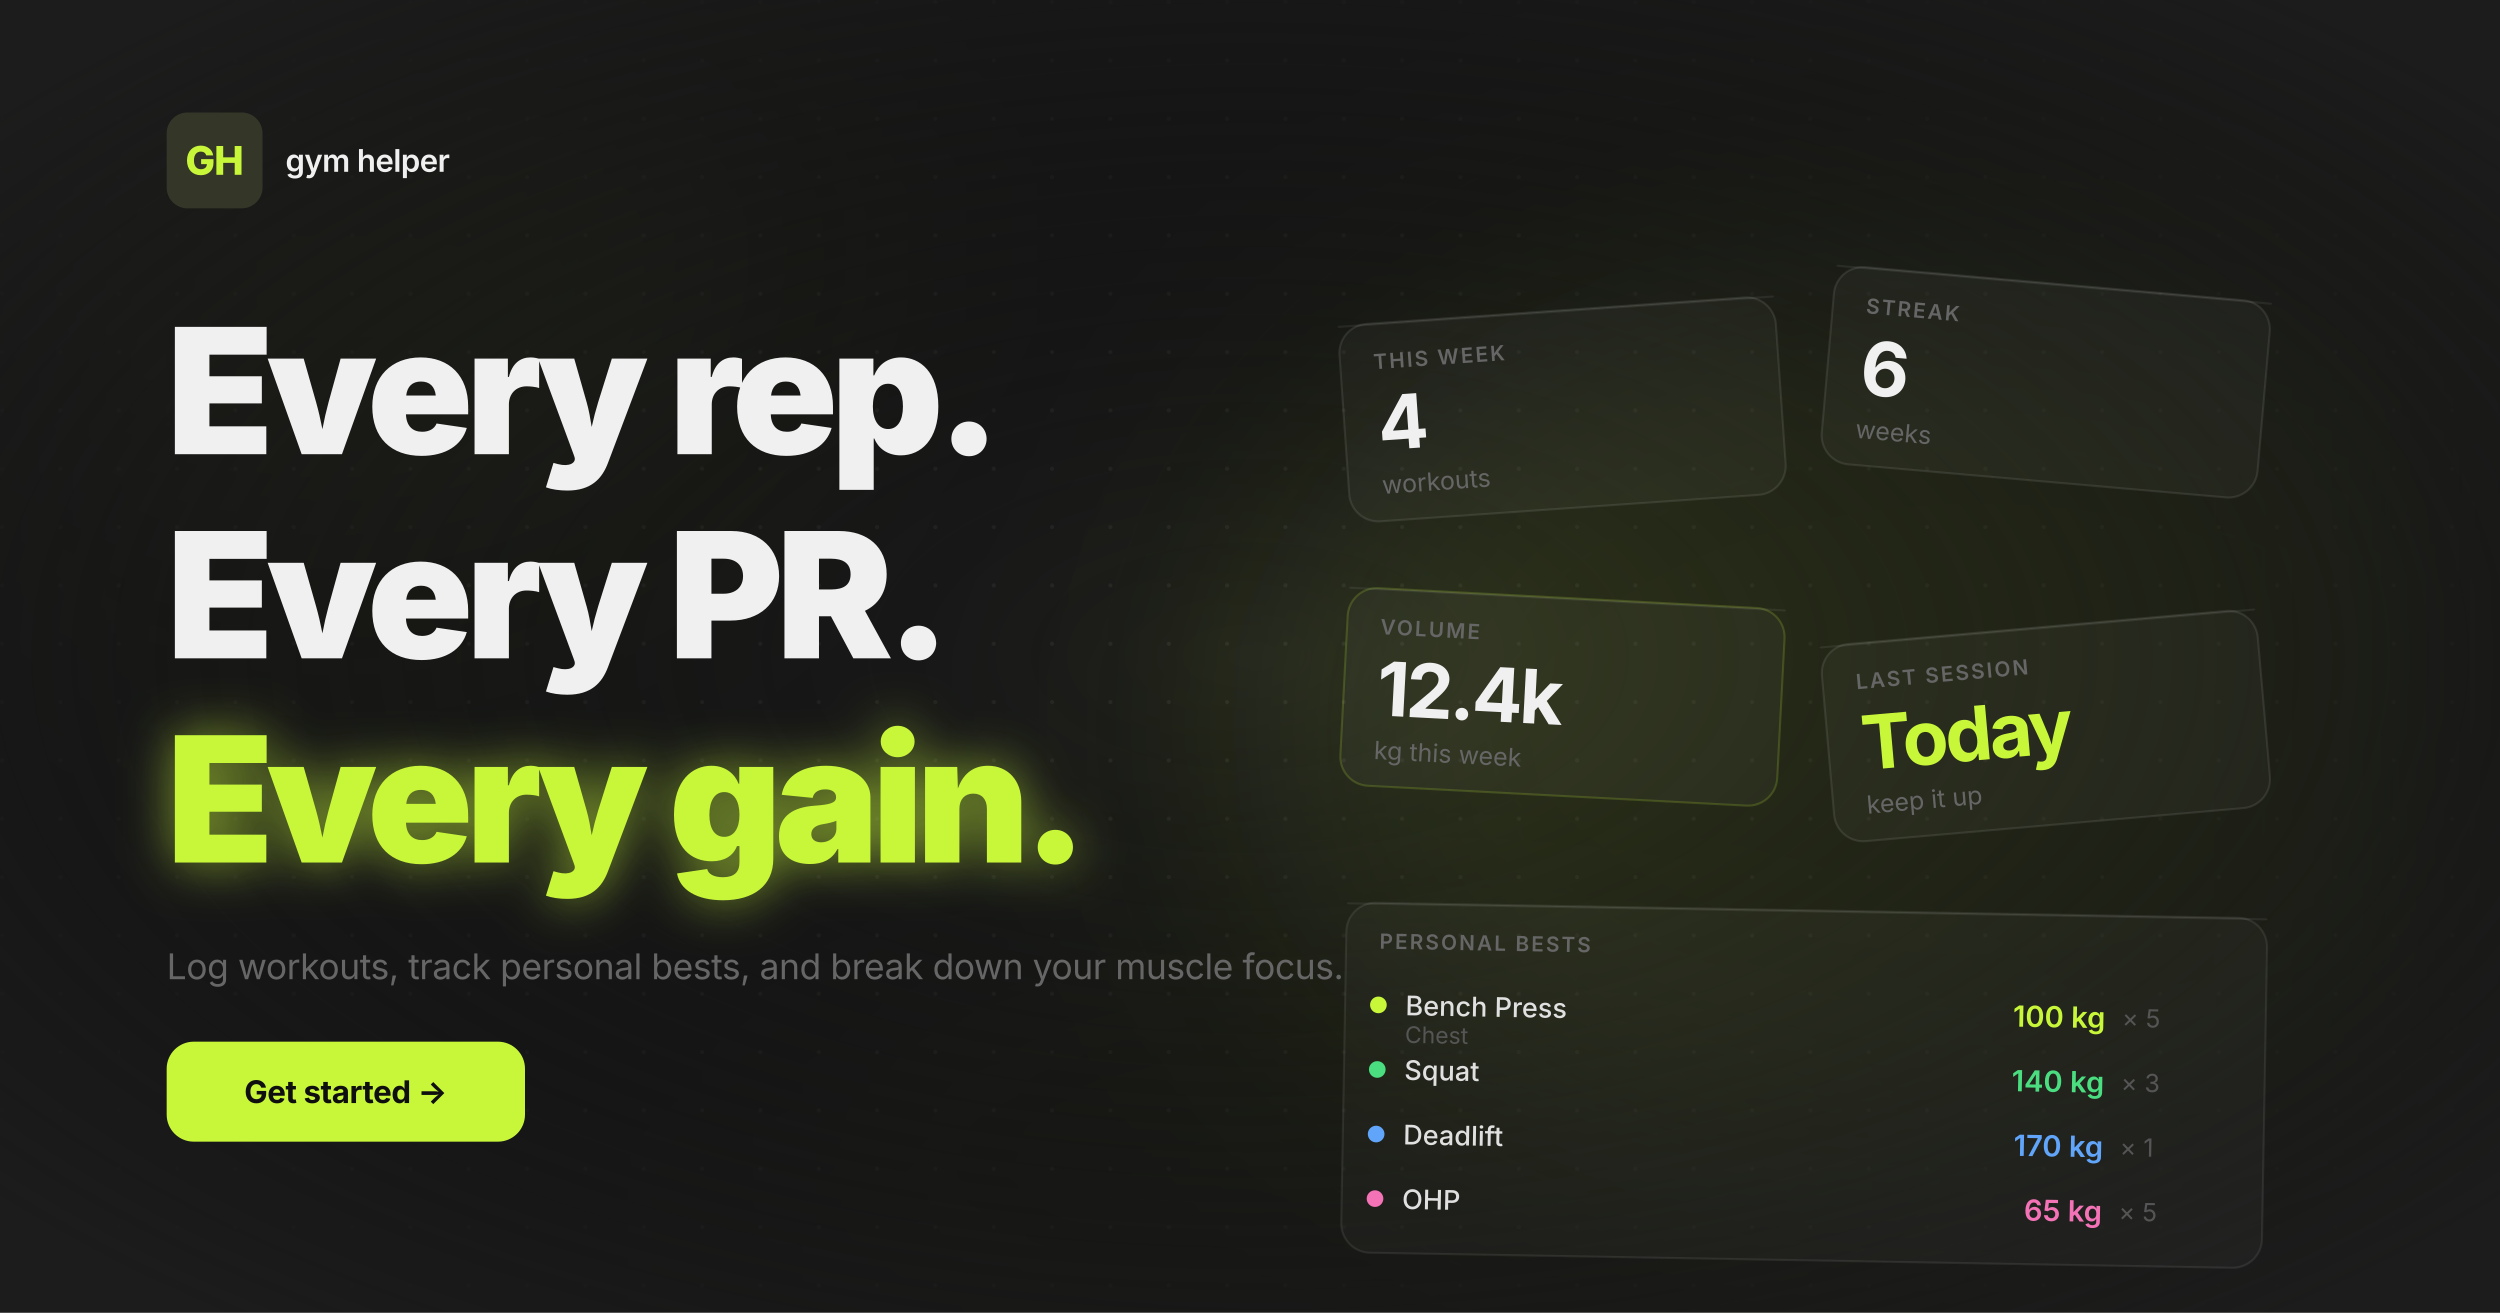
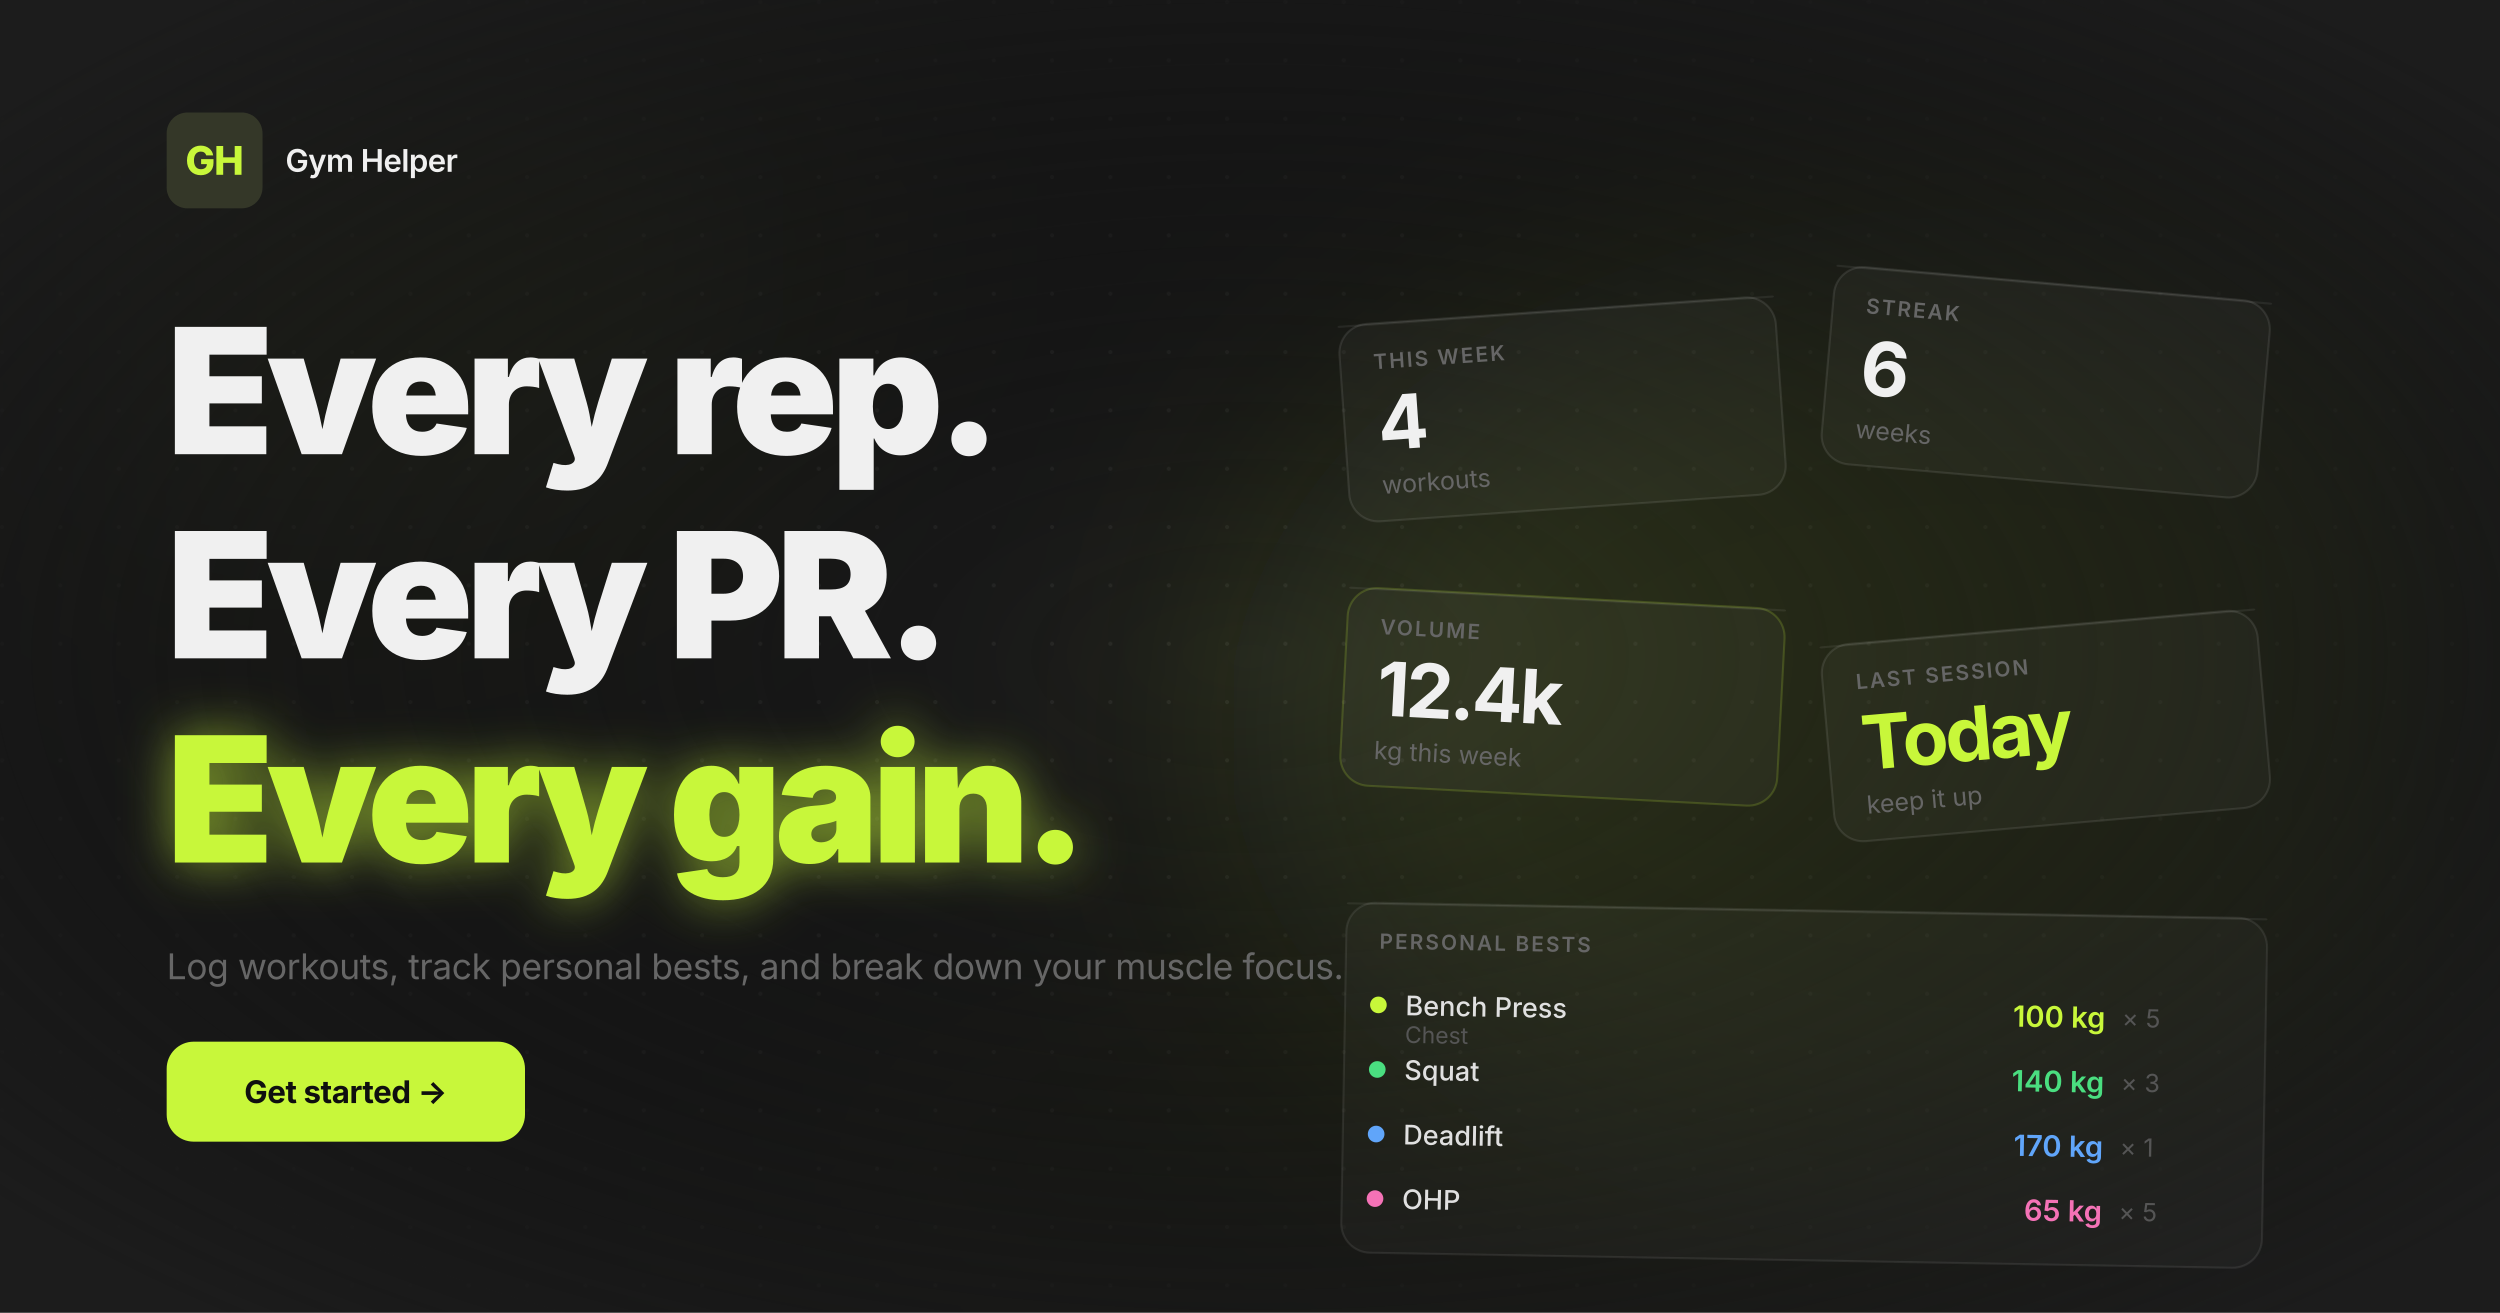
<svg xmlns="http://www.w3.org/2000/svg" viewBox="0 0 1200 630" width="1200" height="630">
  <defs>
    <filter id="blur-xl" x="-80%" y="-80%" width="260%" height="260%">
      <feGaussianBlur stdDeviation="70" />
    </filter>
    <filter id="blur-md" x="-60%" y="-60%" width="220%" height="220%">
      <feGaussianBlur stdDeviation="30" />
    </filter>
    <filter id="blur-sm" x="-40%" y="-40%" width="180%" height="180%">
      <feGaussianBlur stdDeviation="12" />
    </filter>
    <pattern id="dots" width="28" height="28" patternUnits="userSpaceOnUse">
      <circle cx="1" cy="1" r="1" fill="rgba(255,255,255,0.06)" />
    </pattern>
    <radialGradient id="vignette" cx="50%" cy="50%" r="65%">
      <stop offset="0%" stop-color="transparent" />
      <stop offset="100%" stop-color="#1c1c1c" />
    </radialGradient>
    <clipPath id="canvas">
      <rect width="1200" height="630" />
    </clipPath>
  </defs>
  <g clip-path="url(#canvas)">
    <rect width="1200" height="630" fill="#1c1c1c" />
    <rect width="1200" height="630" fill="url(#dots)" />
    <ellipse cx="950" cy="350" rx="360" ry="250" fill="rgba(200,247,58,0.13)" filter="url(#blur-xl)" />
    <ellipse cx="160" cy="120" rx="220" ry="160" fill="rgba(200,247,58,0.07)" filter="url(#blur-xl)" />
    <ellipse cx="680" cy="620" rx="300" ry="120" fill="rgba(200,247,58,0.05)" filter="url(#blur-xl)" />
    <rect width="1200" height="630" fill="url(#vignette)" />
    <rect x="80" y="54" width="46" height="46" rx="10" fill="#272727" />
    <rect x="80" y="54" width="46" height="46" rx="10" fill="rgba(200,247,58,0.08)" />
    <text x="103" y="77" font-family="Inter, system-ui, sans-serif" font-size="19" font-weight="800" fill="#c8f73a" text-anchor="middle" dominant-baseline="central" letter-spacing="-0.5">GH</text>
-     <text x="137" y="77" font-family="Inter, system-ui, sans-serif" font-size="15" font-weight="600" fill="#f0f0f0" dominant-baseline="central" letter-spacing="-0.3">gym helper</text>
+     <text x="137" y="77" font-family="Inter, system-ui, sans-serif" font-size="15" font-weight="600" fill="#f0f0f0" dominant-baseline="central" letter-spacing="-0.3">Gym Helper</text>
    <text x="80" y="218" font-family="Inter, system-ui, sans-serif" font-size="84" font-weight="900" fill="#f0f0f0" letter-spacing="-3.5">Every rep.</text>
    <text x="80" y="316" font-family="Inter, system-ui, sans-serif" font-size="84" font-weight="900" fill="#f0f0f0" letter-spacing="-3.5">Every PR.</text>
    <text x="80" y="414" font-family="Inter, system-ui, sans-serif" font-size="84" font-weight="900" fill="#c8f73a" letter-spacing="-3.5" filter="url(#blur-sm)" opacity="0.6">Every gain.</text>
    <text x="80" y="414" font-family="Inter, system-ui, sans-serif" font-size="84" font-weight="900" fill="#c8f73a" letter-spacing="-3.5">Every gain.</text>
    <text x="80" y="470" font-family="Inter, system-ui, sans-serif" font-size="17" fill="#666666" letter-spacing="-0.2">Log workouts, track personal bests, and break down your muscle focus.</text>
    <rect x="80" y="500" width="172" height="48" rx="13" fill="#c8f73a" />
    <text x="166" y="524" font-family="Inter, system-ui, sans-serif" font-size="15" font-weight="700" fill="#0f0f0f" text-anchor="middle" dominant-baseline="central" letter-spacing="-0.2">Get started →</text>
    <g transform="rotate(-4, 750, 196)">
      <rect x="645" y="149" width="210" height="95" rx="14" fill="rgba(255,255,255,0.035)" stroke="rgba(255,255,255,0.09)" stroke-width="1" />
      <rect x="645" y="149" width="210" height="1" rx="1" fill="rgba(255,255,255,0.07)" />
      <text x="661" y="171" font-family="Inter, system-ui, sans-serif" font-size="10" font-weight="600" fill="#666" letter-spacing="0.1em">THIS WEEK</text>
      <text x="661" y="210" font-family="Inter, system-ui, sans-serif" font-size="36" font-weight="700" fill="#f0f0f0" letter-spacing="-1.5">4</text>
      <text x="661" y="231" font-family="Inter, system-ui, sans-serif" font-size="12" fill="#666">workouts</text>
    </g>
    <g transform="rotate(5, 982, 183)">
      <rect x="877" y="136" width="210" height="95" rx="14" fill="rgba(255,255,255,0.035)" stroke="rgba(255,255,255,0.09)" stroke-width="1" />
      <rect x="877" y="136" width="210" height="1" rx="1" fill="rgba(255,255,255,0.07)" />
      <text x="893" y="158" font-family="Inter, system-ui, sans-serif" font-size="10" font-weight="600" fill="#666" letter-spacing="0.1em">STREAK</text>
      <text x="893" y="197" font-family="Inter, system-ui, sans-serif" font-size="36" font-weight="700" fill="#f0f0f0" letter-spacing="-1.5">6</text>
      <text x="893" y="218" font-family="Inter, system-ui, sans-serif" font-size="12" fill="#666">weeks</text>
    </g>
    <g transform="rotate(3, 750, 334)">
      <rect x="645" y="287" width="210" height="95" rx="14" fill="rgba(255,255,255,0.035)" stroke="rgba(200,247,58,0.18)" stroke-width="1" />
      <rect x="645" y="287" width="210" height="1" rx="1" fill="rgba(255,255,255,0.07)" />
      <text x="661" y="309" font-family="Inter, system-ui, sans-serif" font-size="10" font-weight="600" fill="#666" letter-spacing="0.1em">VOLUME</text>
      <text x="661" y="348" font-family="Inter, system-ui, sans-serif" font-size="36" font-weight="700" fill="#f0f0f0" letter-spacing="-1.5">12.4k</text>
      <text x="661" y="369" font-family="Inter, system-ui, sans-serif" font-size="12" fill="#666">kg this week</text>
    </g>
    <g transform="rotate(-5, 982, 348)">
      <rect x="877" y="301" width="210" height="95" rx="14" fill="rgba(255,255,255,0.035)" stroke="rgba(255,255,255,0.09)" stroke-width="1" />
      <rect x="877" y="301" width="210" height="1" rx="1" fill="rgba(255,255,255,0.07)" />
      <text x="893" y="323" font-family="Inter, system-ui, sans-serif" font-size="10" font-weight="600" fill="#666" letter-spacing="0.1em">LAST SESSION</text>
      <text x="893" y="362" font-family="Inter, system-ui, sans-serif" font-size="36" font-weight="700" fill="#c8f73a" letter-spacing="-1.5">Today</text>
      <text x="893" y="383" font-family="Inter, system-ui, sans-serif" font-size="12" fill="#666">keep it up</text>
    </g>
    <g transform="rotate(1, 813, 520)">
      <rect x="645" y="436" width="442" height="168" rx="14" fill="rgba(255,255,255,0.03)" stroke="rgba(255,255,255,0.08)" stroke-width="1" />
      <rect x="645" y="436" width="442" height="1" rx="1" fill="rgba(255,255,255,0.07)" />
      <text x="661" y="458" font-family="Inter, system-ui, sans-serif" font-size="10" font-weight="600" fill="#666" letter-spacing="0.1em">PERSONAL BESTS</text>
      <circle cx="661" cy="485" r="4" fill="#c8f73a" />
      <text x="674" y="485" font-family="Inter, system-ui, sans-serif" font-size="13" font-weight="500" fill="#e0e0e0" dominant-baseline="central">Bench Press</text>
      <text x="674" y="499" font-family="Inter, system-ui, sans-serif" font-size="11" fill="#555" dominant-baseline="central">Chest</text>
      <text x="1010" y="485" font-family="Inter, system-ui, sans-serif" font-size="14" font-weight="600" fill="#c8f73a" text-anchor="end" dominant-baseline="central">100 kg</text>
      <text x="1018" y="485" font-family="Inter, system-ui, sans-serif" font-size="12" fill="#555" dominant-baseline="central">× 5</text>
      <circle cx="661" cy="516" r="4" fill="#4ade80" />
      <text x="674" y="516" font-family="Inter, system-ui, sans-serif" font-size="13" font-weight="500" fill="#e0e0e0" dominant-baseline="central">Squat</text>
      <text x="1010" y="516" font-family="Inter, system-ui, sans-serif" font-size="14" font-weight="600" fill="#4ade80" text-anchor="end" dominant-baseline="central">140 kg</text>
      <text x="1018" y="516" font-family="Inter, system-ui, sans-serif" font-size="12" fill="#555" dominant-baseline="central">× 3</text>
      <circle cx="661" cy="547" r="4" fill="#60a5fa" />
      <text x="674" y="547" font-family="Inter, system-ui, sans-serif" font-size="13" font-weight="500" fill="#e0e0e0" dominant-baseline="central">Deadlift</text>
      <text x="1010" y="547" font-family="Inter, system-ui, sans-serif" font-size="14" font-weight="600" fill="#60a5fa" text-anchor="end" dominant-baseline="central">170 kg</text>
      <text x="1018" y="547" font-family="Inter, system-ui, sans-serif" font-size="12" fill="#555" dominant-baseline="central">× 1</text>
      <circle cx="661" cy="578" r="4" fill="#f472b6" />
      <text x="674" y="578" font-family="Inter, system-ui, sans-serif" font-size="13" font-weight="500" fill="#e0e0e0" dominant-baseline="central">OHP</text>
      <text x="1010" y="578" font-family="Inter, system-ui, sans-serif" font-size="14" font-weight="600" fill="#f472b6" text-anchor="end" dominant-baseline="central">65 kg</text>
      <text x="1018" y="578" font-family="Inter, system-ui, sans-serif" font-size="12" fill="#555" dominant-baseline="central">× 5</text>
    </g>
  </g>
</svg>
